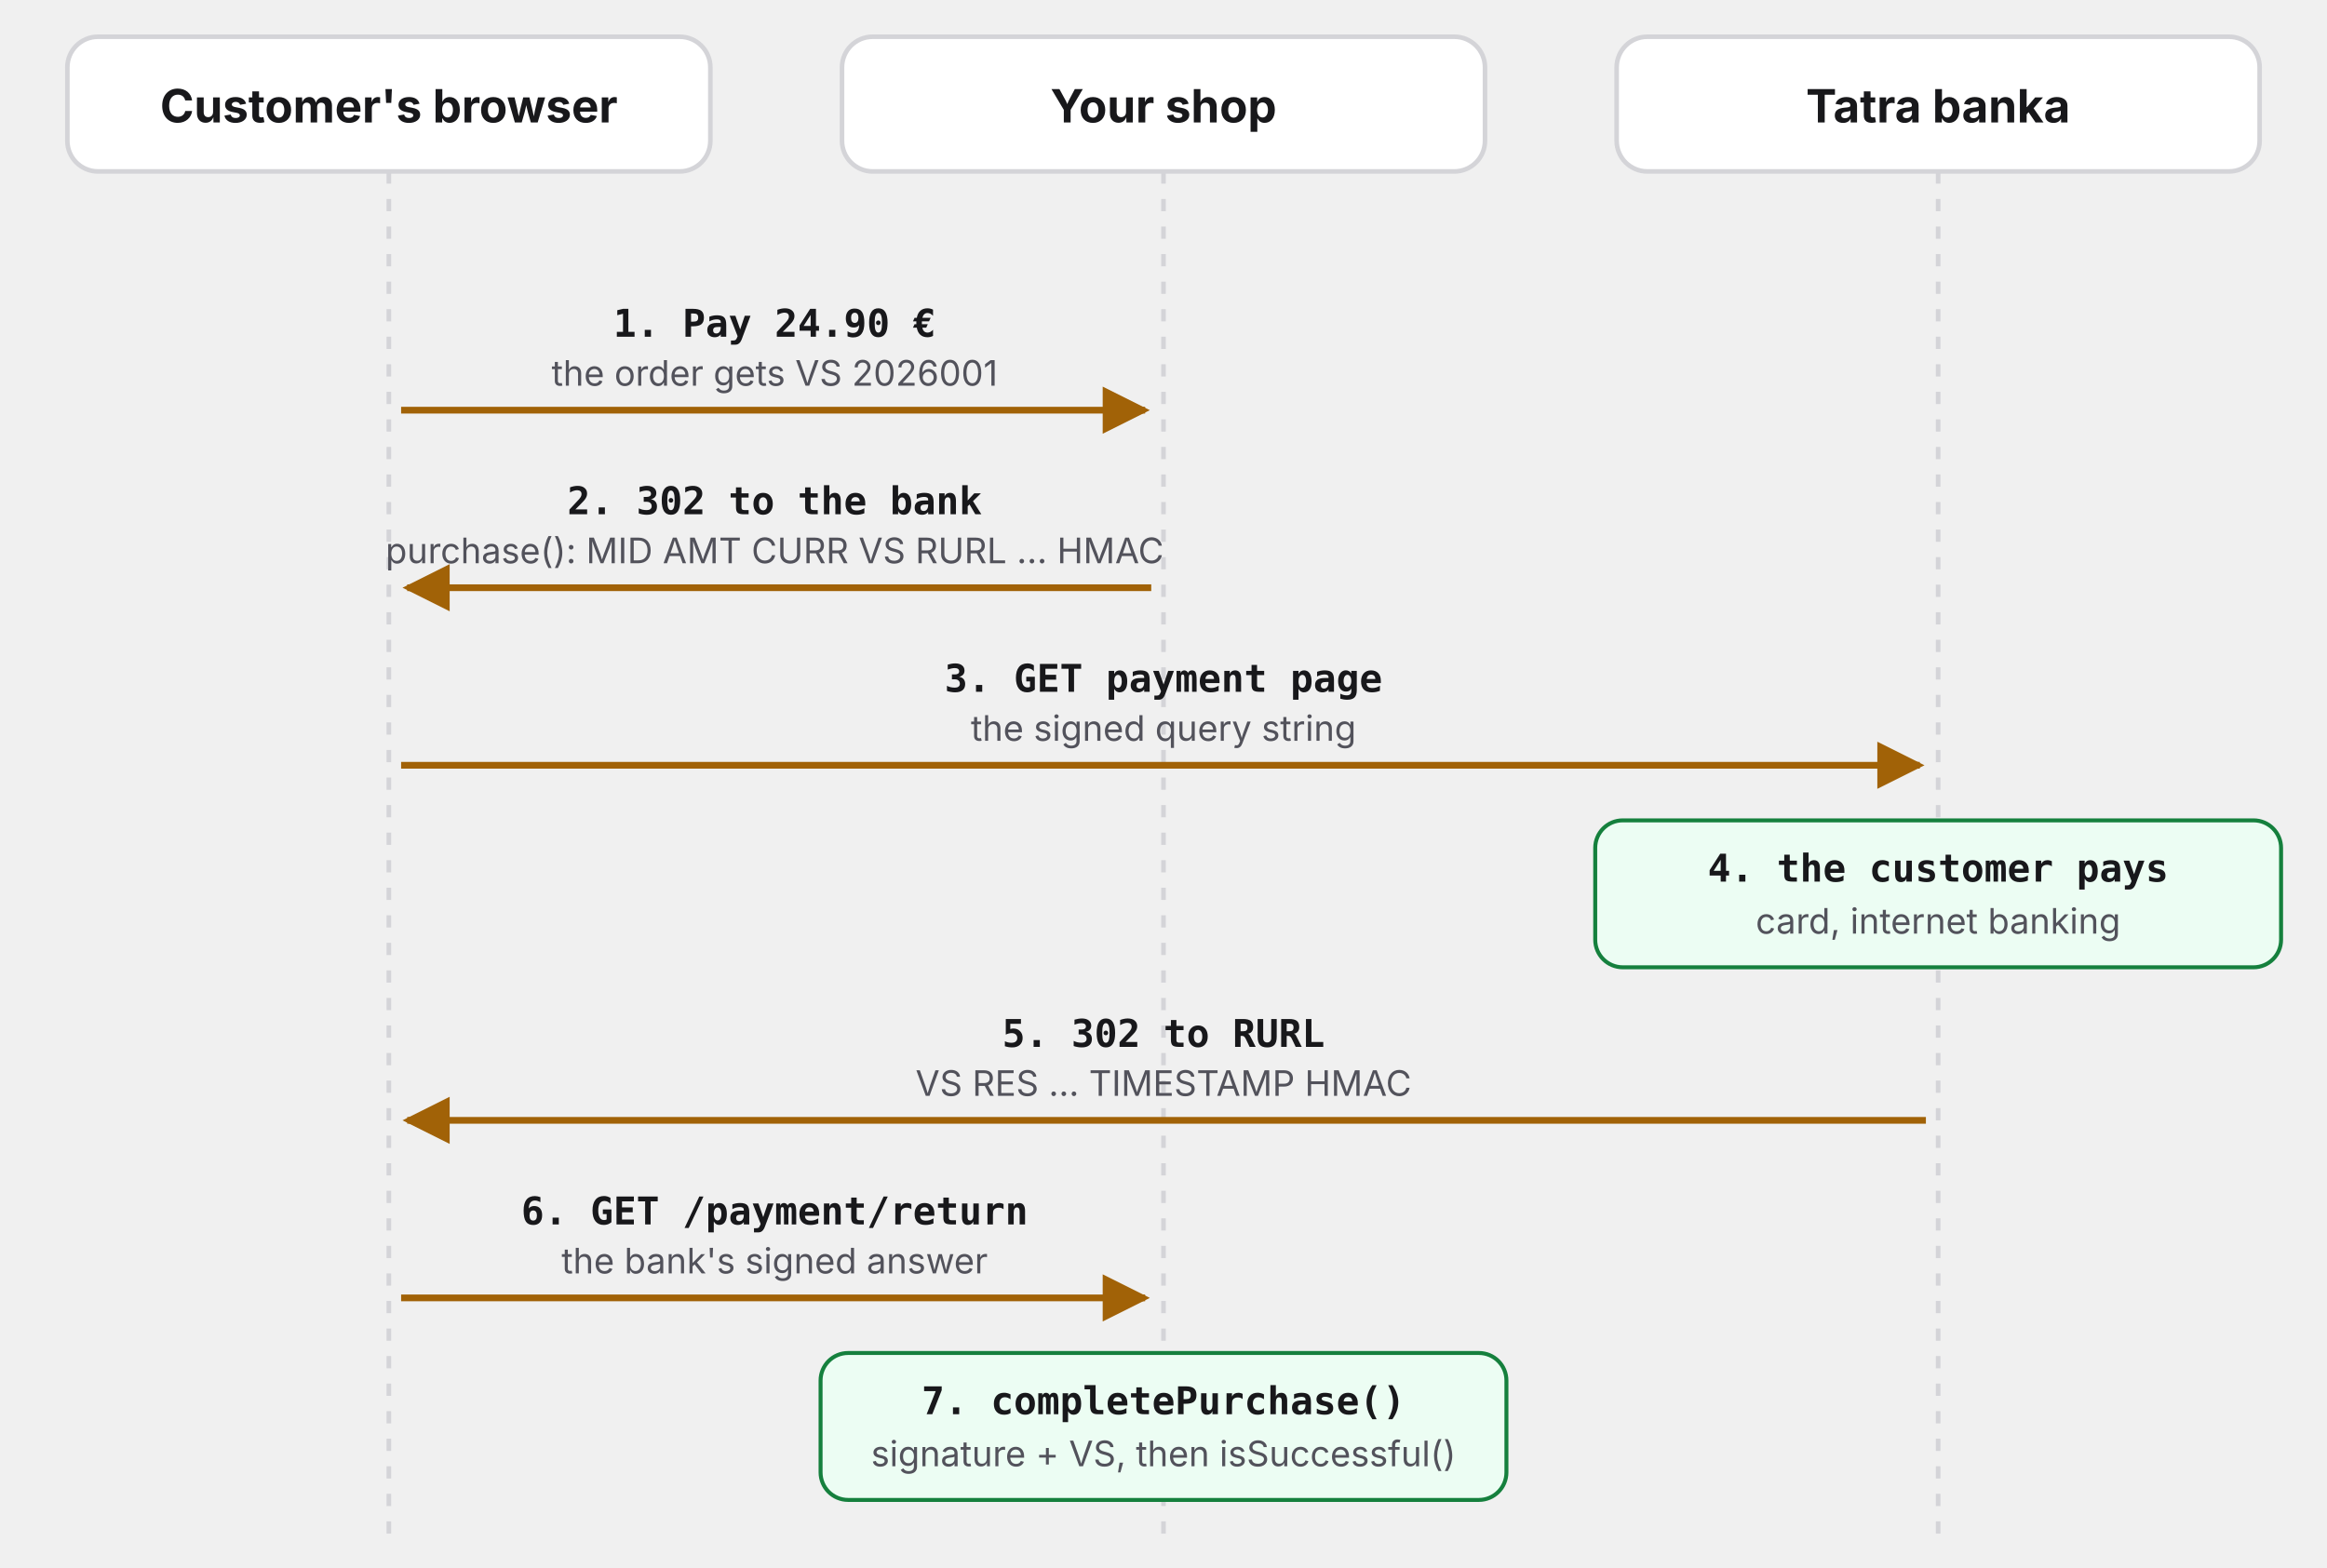
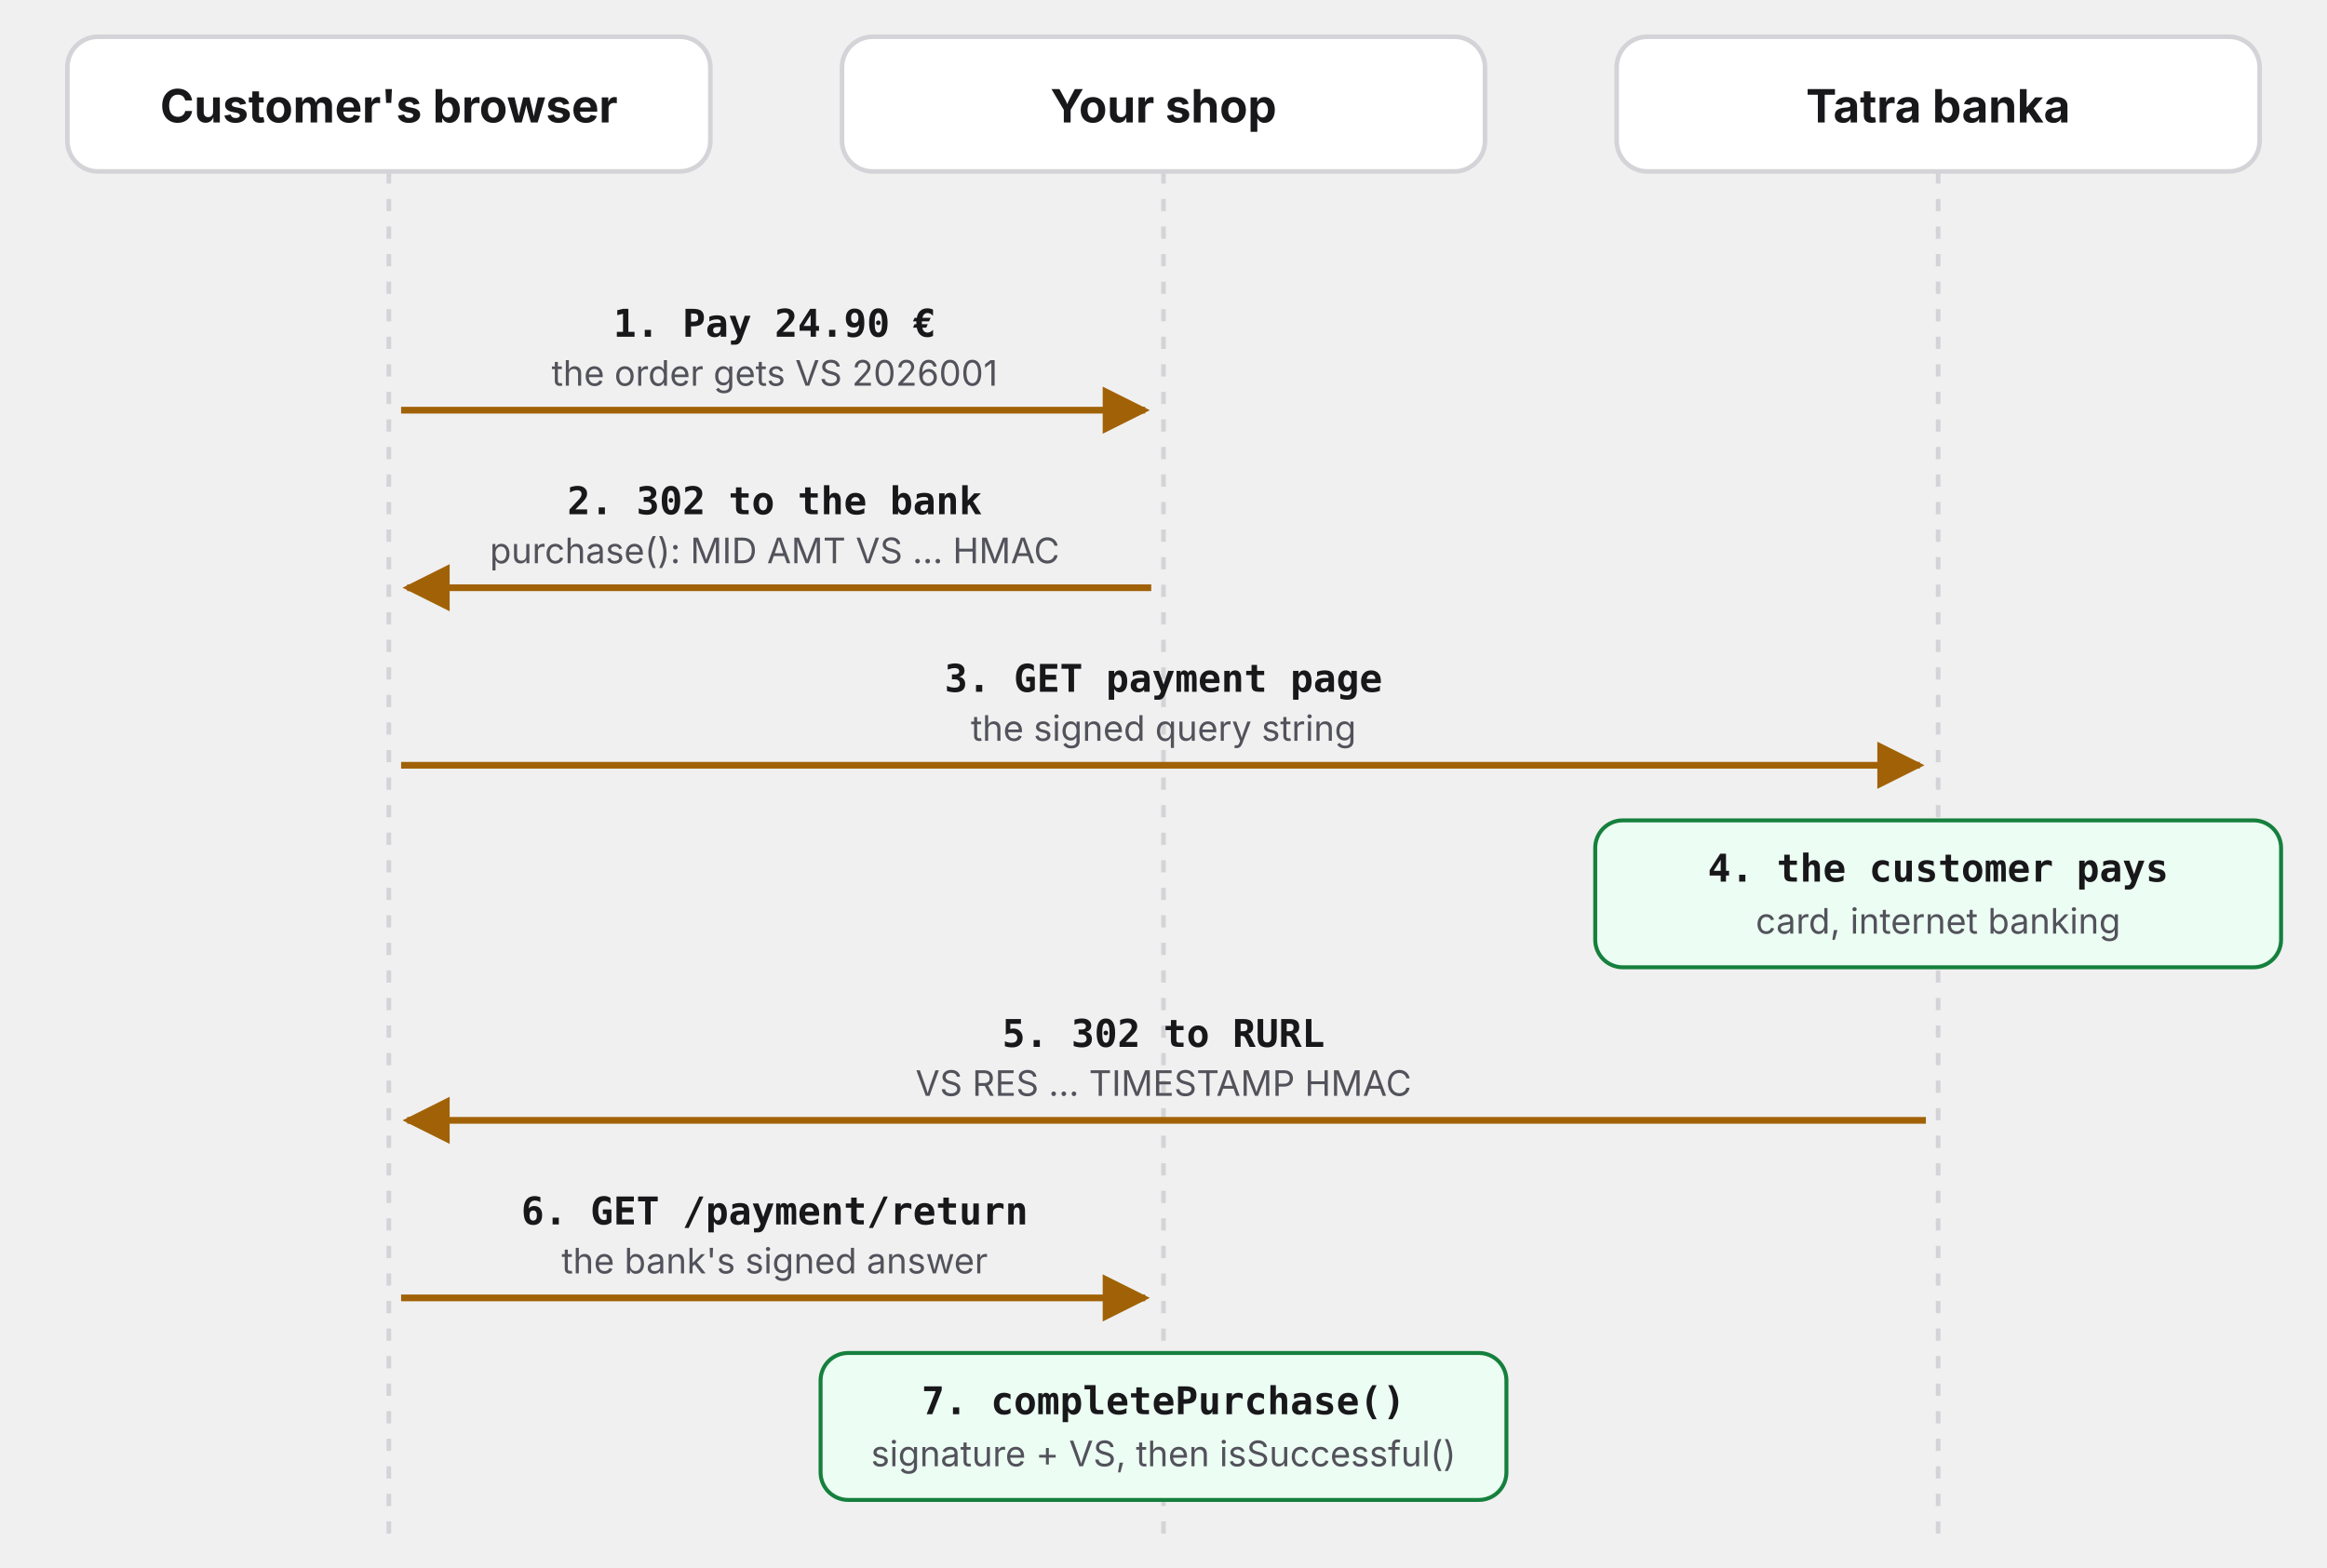
<svg xmlns="http://www.w3.org/2000/svg" viewBox="0 0 760 512" width="760" height="512" role="img" aria-labelledby="t d">
  <defs>
    <marker id="arrow" viewBox="0 0 10 10" refX="9" refY="5" markerWidth="7" markerHeight="7" orient="auto-start-reverse">
      <path d="M0 0L10 5L0 10z" fill="#a16207" />
    </marker>
  </defs>
  <rect x="22" y="12" width="210" height="44" rx="10" fill="#ffffff" stroke="#d4d4d8" stroke-width="1.5" />
  <text x="127" y="40" font-family="Inter, ui-sans-serif, system-ui, -apple-system, 'Segoe UI', Roboto, sans-serif" font-size="15" font-weight="700" fill="#18181b" text-anchor="middle">Customer's browser</text>
  <path d="M127 56V502" stroke="#d4d4d8" stroke-width="1.5" stroke-dasharray="4 5" />
  <rect x="275" y="12" width="210" height="44" rx="10" fill="#ffffff" stroke="#d4d4d8" stroke-width="1.5" />
  <text x="380" y="40" font-family="Inter, ui-sans-serif, system-ui, -apple-system, 'Segoe UI', Roboto, sans-serif" font-size="15" font-weight="700" fill="#18181b" text-anchor="middle">Your shop</text>
  <path d="M380 56V502" stroke="#d4d4d8" stroke-width="1.5" stroke-dasharray="4 5" />
  <rect x="528" y="12" width="210" height="44" rx="10" fill="#ffffff" stroke="#d4d4d8" stroke-width="1.5" />
  <text x="633" y="40" font-family="Inter, ui-sans-serif, system-ui, -apple-system, 'Segoe UI', Roboto, sans-serif" font-size="15" font-weight="700" fill="#18181b" text-anchor="middle">Tatra banka</text>
  <path d="M633 56V502" stroke="#d4d4d8" stroke-width="1.5" stroke-dasharray="4 5" />
  <path d="M131 134H374" stroke="#a16207" stroke-width="2.2" marker-end="url(#arrow)" />
  <text x="253" y="110" font-family="ui-monospace, SFMono-Regular, Menlo, Consolas, monospace" font-size="12.5" font-weight="700" fill="#18181b" text-anchor="middle">1. Pay 24.90 €</text>
  <text x="253" y="126" font-family="Inter, ui-sans-serif, system-ui, -apple-system, 'Segoe UI', Roboto, sans-serif" font-size="11.5" fill="#52525b" text-anchor="middle">the order gets VS 2026001</text>
  <path d="M376 192H133" stroke="#a16207" stroke-width="2.2" marker-end="url(#arrow)" />
  <text x="253" y="168" font-family="ui-monospace, SFMono-Regular, Menlo, Consolas, monospace" font-size="12.5" font-weight="700" fill="#18181b" text-anchor="middle">2. 302 to the bank</text>
-   <text x="253" y="184" font-family="Inter, ui-sans-serif, system-ui, -apple-system, 'Segoe UI', Roboto, sans-serif" font-size="11.5" fill="#52525b" text-anchor="middle">purchase(): MID AMT CURR VS RURL … HMAC</text>
+   <text x="253" y="184" font-family="Inter, ui-sans-serif, system-ui, -apple-system, 'Segoe UI', Roboto, sans-serif" font-size="11.5" fill="#52525b" text-anchor="middle">purchase(): MID AMT VS … HMAC</text>
  <path d="M131 250H627" stroke="#a16207" stroke-width="2.2" marker-end="url(#arrow)" />
  <text x="380" y="226" font-family="ui-monospace, SFMono-Regular, Menlo, Consolas, monospace" font-size="12.5" font-weight="700" fill="#18181b" text-anchor="middle">3. GET payment page</text>
  <text x="380" y="242" font-family="Inter, ui-sans-serif, system-ui, -apple-system, 'Segoe UI', Roboto, sans-serif" font-size="11.5" fill="#52525b" text-anchor="middle">the signed query string</text>
  <rect x="521" y="268" width="224" height="48" rx="9" fill="#ecfdf3" stroke="#15803d" stroke-width="1.3" />
  <text x="633" y="288" font-family="ui-monospace, SFMono-Regular, Menlo, Consolas, monospace" font-size="12.5" font-weight="700" fill="#18181b" text-anchor="middle">4. the customer pays</text>
  <text x="633" y="305" font-family="Inter, ui-sans-serif, system-ui, -apple-system, 'Segoe UI', Roboto, sans-serif" font-size="11.5" fill="#52525b" text-anchor="middle">card, internet banking</text>
  <path d="M629 366H133" stroke="#a16207" stroke-width="2.2" marker-end="url(#arrow)" />
  <text x="380" y="342" font-family="ui-monospace, SFMono-Regular, Menlo, Consolas, monospace" font-size="12.5" font-weight="700" fill="#18181b" text-anchor="middle">5. 302 to RURL</text>
  <text x="380" y="358" font-family="Inter, ui-sans-serif, system-ui, -apple-system, 'Segoe UI', Roboto, sans-serif" font-size="11.5" fill="#52525b" text-anchor="middle">VS RES … TIMESTAMP HMAC</text>
  <path d="M131 424H374" stroke="#a16207" stroke-width="2.2" marker-end="url(#arrow)" />
  <text x="253" y="400" font-family="ui-monospace, SFMono-Regular, Menlo, Consolas, monospace" font-size="12.5" font-weight="700" fill="#18181b" text-anchor="middle">6. GET /payment/return</text>
  <text x="253" y="416" font-family="Inter, ui-sans-serif, system-ui, -apple-system, 'Segoe UI', Roboto, sans-serif" font-size="11.5" fill="#52525b" text-anchor="middle">the bank's signed answer</text>
  <rect x="268" y="442" width="224" height="48" rx="9" fill="#ecfdf3" stroke="#15803d" stroke-width="1.3" />
  <text x="380" y="462" font-family="ui-monospace, SFMono-Regular, Menlo, Consolas, monospace" font-size="12.5" font-weight="700" fill="#18181b" text-anchor="middle">7. completePurchase()</text>
  <text x="380" y="479" font-family="Inter, ui-sans-serif, system-ui, -apple-system, 'Segoe UI', Roboto, sans-serif" font-size="11.5" fill="#52525b" text-anchor="middle">signature + VS, then isSuccessful()</text>
</svg>
